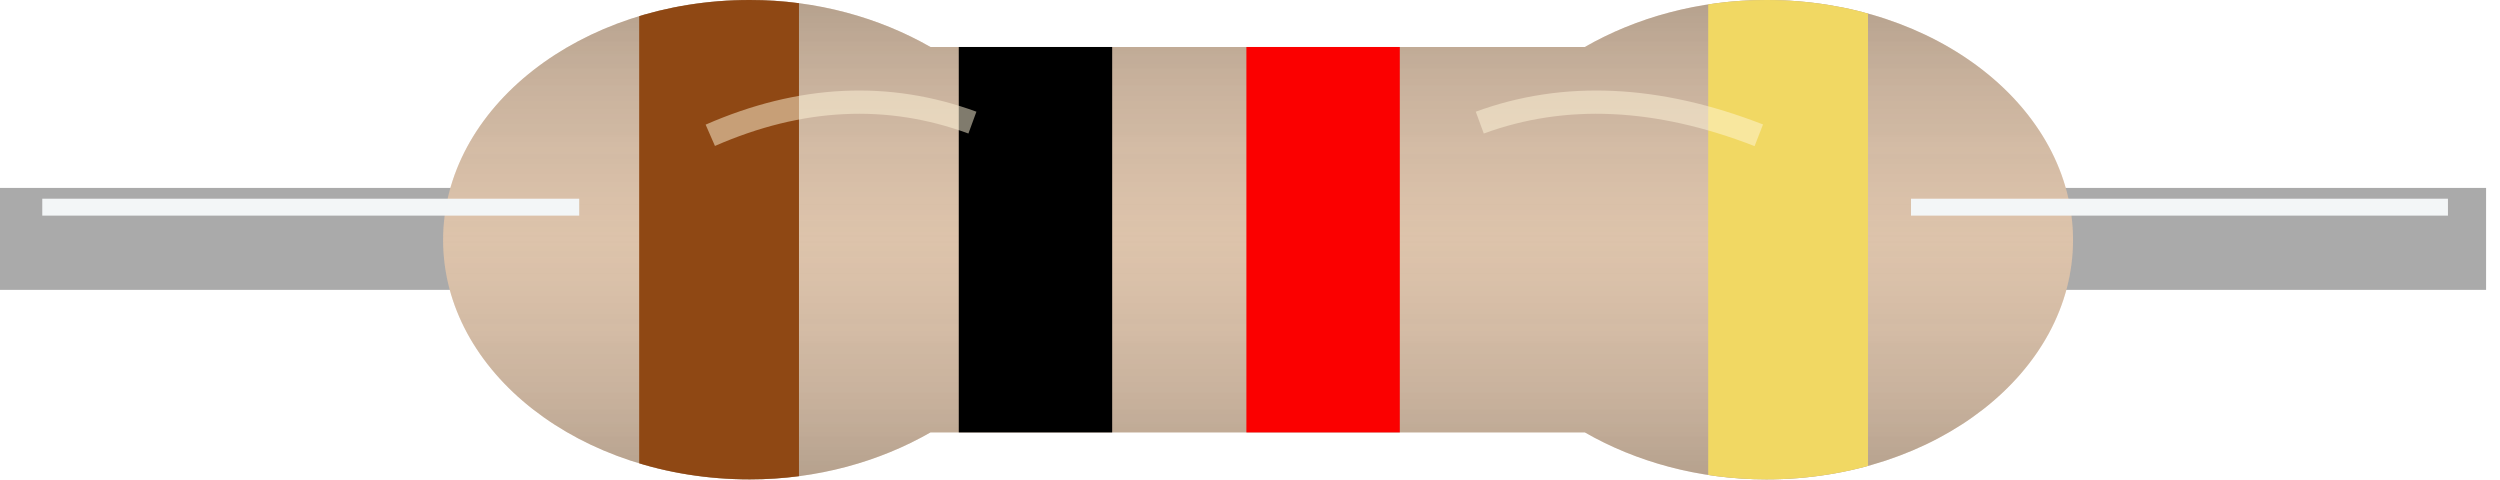
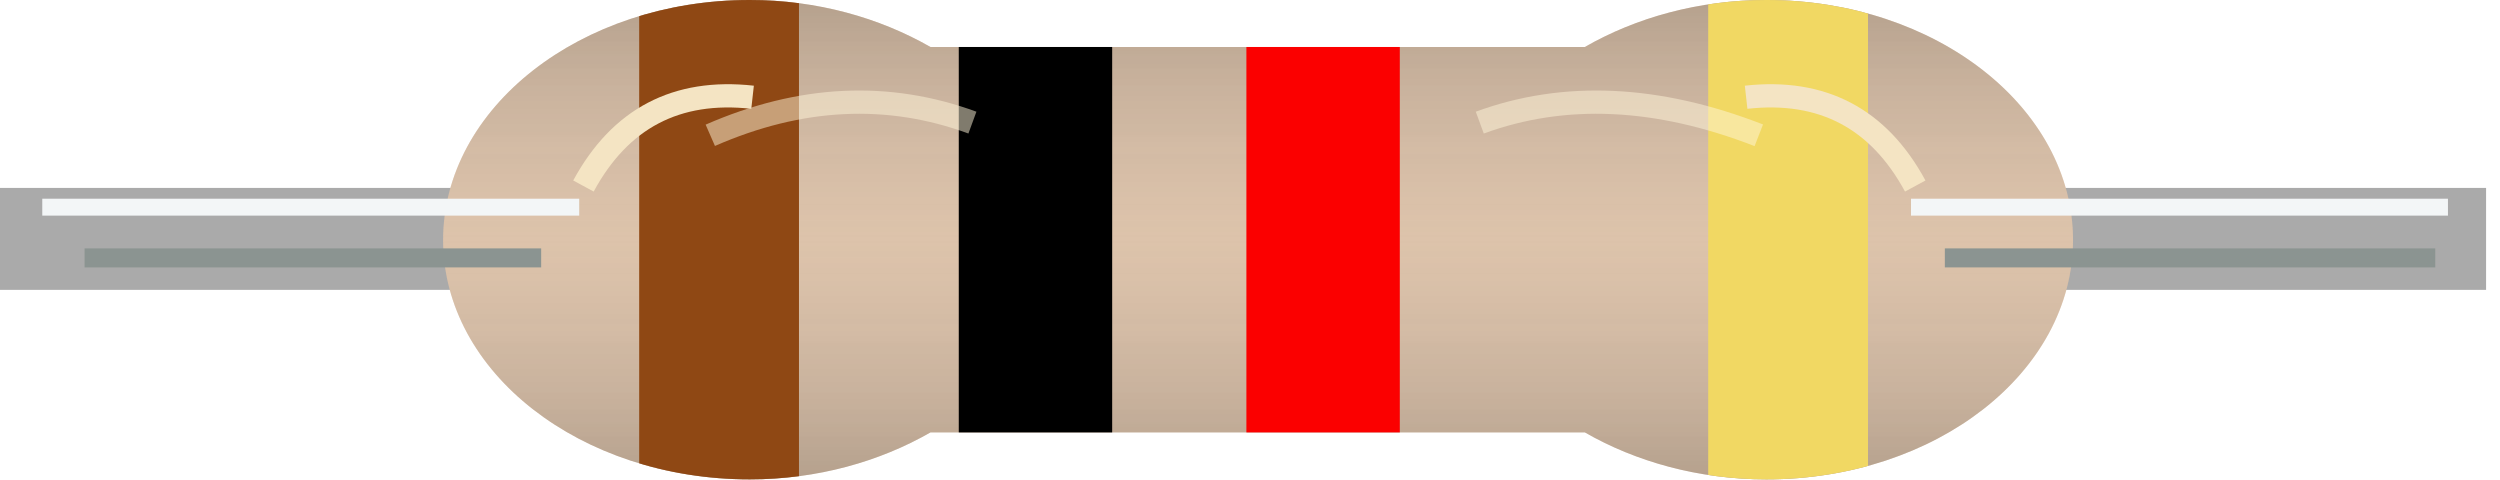
<svg xmlns="http://www.w3.org/2000/svg" xmlns:xlink="http://www.w3.org/1999/xlink" width="59.131" height="11.339" version="1.1" viewBox="0 0 59.131 11.339">
  <g transform="translate(0.0 0.0) scale(3.779528)">
    <defs>
      <linearGradient id="a" x2="0" y1="22.332" y2="38.348" gradientTransform="matrix(.14479 0 0 .14479 -23.155 -4.0573)" gradientUnits="userSpaceOnUse" spreadMethod="reflect">
        <stop stop-color="#323232" offset="0" />
        <stop stop-color="#fff" stop-opacity=".423" offset="1" />
      </linearGradient>
    </defs>
    <rect y="1.176" width="15.558" height=".638" fill="#aaa" />
    <g stroke-width=".145" fill="#d5b597">
      <path id="body" d="m4.692 0c-1.059 0-1.919 0.675-1.919 1.502 0 0.828 0.86 1.498 1.919 1.498 0.424 0 0.814-0.112 1.131-0.294h4.095c0.318 0.183 0.711 0.294 1.136 0.294 1.059 0 1.919-0.67 1.919-1.498 0-0.828-0.86-1.502-1.919-1.502-0.425 0-0.818 0.111-1.136 0.294h-4.095c-0.318-0.182-0.707-0.294-1.131-0.294z" />
      <use xlink:href="#body" fill="url(#a)" opacity=".449" />
      <rect x="4" y="0" width="1" height="3" fill="#8F4814" clip-path="url(#g)" />
      <path d="m6 0.294v2.412h0.96v-2.412z" fill="#000000" />
      <path d="m7.8 0.294v2.412h0.96v-2.412z" fill="#FB0000" />
      <rect x="10.69" y="0" width="1" height="3" fill="#F1D863" clip-path="url(#g)" />
      <clipPath id="g">
        <use xlink:href="#body" />
      </clipPath>
    </g>
  </g>
  <g data-art078="physical-refinement" pointer-events="none">
    <path d="M16.8 3.2Q20 1.8 23 2.9M35 2.9Q38 1.8 41.6 3.2" fill="none" stroke="#fff5d9" stroke-width="0.55" opacity=".5" />
    <path d="M1 4.9H13.7M45.2 4.9H57.9" fill="none" stroke="#f3f6f7" stroke-width="0.4" />
+     <g data-art080="resistor">
+       <path d="M13.8 4.4Q15.1 2 17.8 2.3M41.3 2.3Q44 2 45.3 4.4" fill="none" stroke="#f4e4c3" stroke-width="0.55" />
+       <path d="M2 6.1H12.8M46 6.1H57.6" fill="none" stroke="#8b9491" stroke-width="0.45" />
+     </g>
  </g>
</svg>
